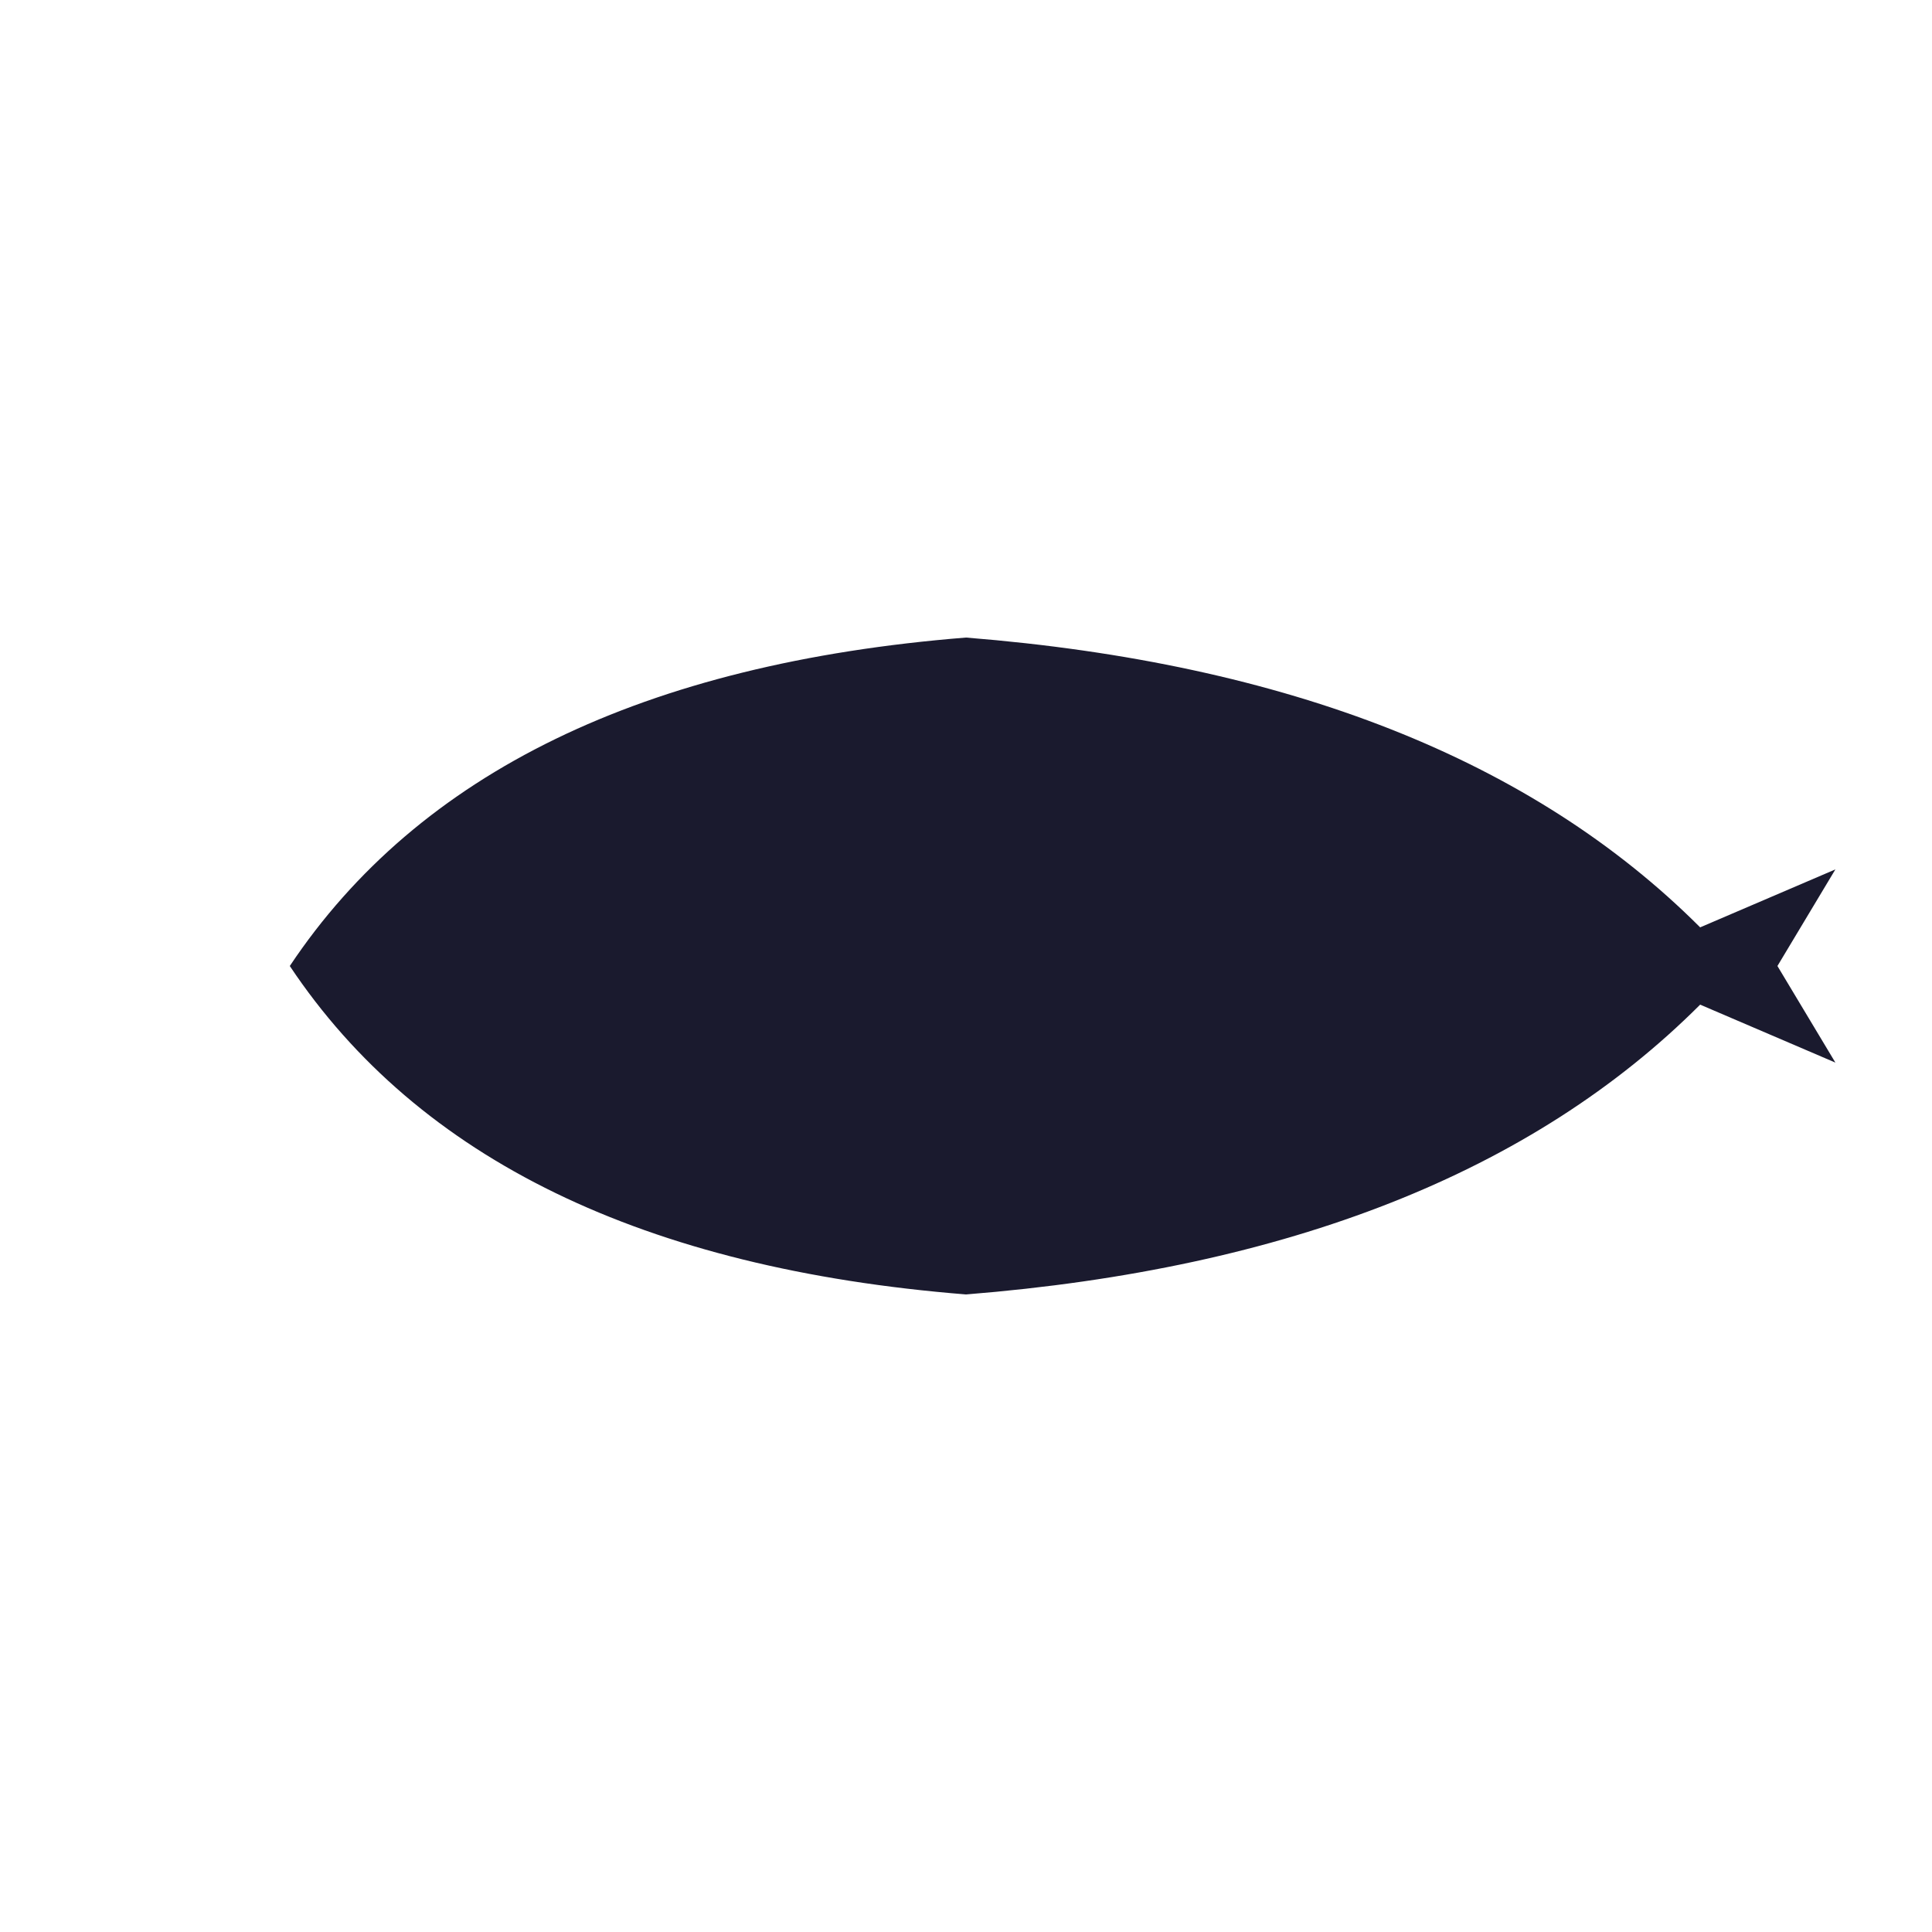
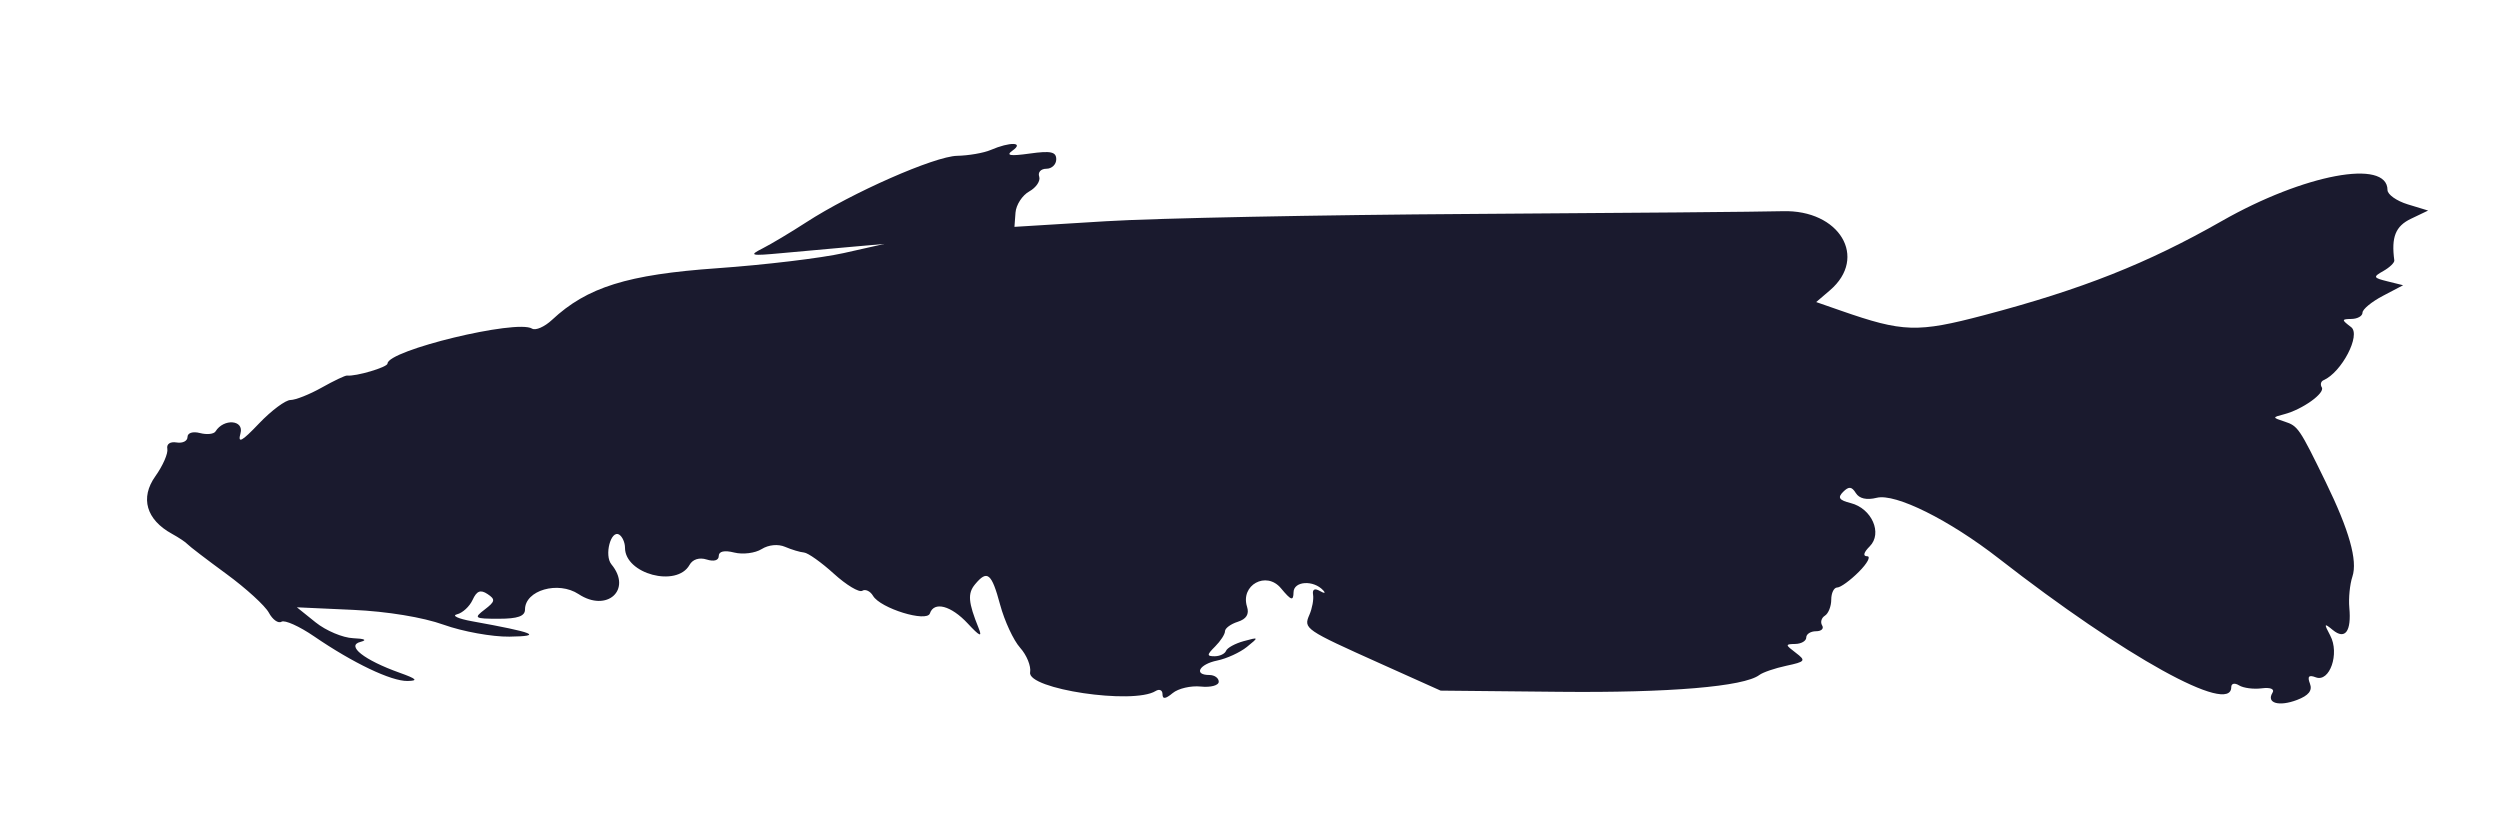
- <svg xmlns="http://www.w3.org/2000/svg" viewBox="0 0 100 100">
-   <path d="M15,50 Q25,35 50,33 Q75,35 88,48 L95,45 L92,50 L95,55 L88,52 Q75,65 50,67 Q25,65 15,50 Z M18,45 L5,35 M18,48 L5,45 M18,52 L5,55 M18,55 L5,65" fill="#1a1a2e" />
+ <svg xmlns="http://www.w3.org/2000/svg" width="400" height="133" viewBox="0 0 400 133" version="1.1">
+   <path d="M 158.500 24 C 157.400 24.473, 154.991 24.891, 153.147 24.930 C 149.530 25.006, 136.290 30.837, 129 35.566 C 126.525 37.171, 123.375 39.054, 122 39.751 C 119.767 40.882, 120.087 40.963, 125 40.507 C 128.025 40.226, 132.975 39.779, 136 39.513 L 141.500 39.029 135 40.490 C 131.425 41.294, 122.319 42.386, 114.764 42.916 C 100.387 43.926, 93.939 45.941, 88.324 51.180 C 87.127 52.296, 85.688 52.925, 85.125 52.577 C 82.663 51.056, 62.016 56.050, 62.004 58.171 C 62 58.755, 56.916 60.260, 55.524 60.089 C 55.244 60.054, 53.423 60.920, 51.477 62.013 C 49.531 63.106, 47.284 64, 46.483 64 C 45.682 64, 43.417 65.688, 41.450 67.750 C 38.662 70.674, 38.007 71.023, 38.478 69.333 C 39.080 67.172, 35.786 66.920, 34.483 69.027 C 34.216 69.459, 33.098 69.577, 31.999 69.289 C 30.848 68.989, 30 69.259, 30 69.927 C 30 70.565, 29.212 70.955, 28.250 70.794 C 27.229 70.622, 26.613 71.048, 26.772 71.815 C 26.921 72.538, 26.056 74.517, 24.849 76.212 C 22.392 79.662, 23.398 83.147, 27.500 85.401 C 28.600 86.006, 29.725 86.756, 30 87.070 C 30.275 87.383, 33.074 89.525, 36.220 91.829 C 39.366 94.133, 42.426 96.927, 43.020 98.037 C 43.614 99.148, 44.524 99.794, 45.042 99.474 C 45.560 99.154, 47.899 100.205, 50.242 101.809 C 56.483 106.084, 62.602 109.006, 65.210 108.956 C 66.971 108.922, 66.674 108.617, 63.921 107.633 C 58.265 105.611, 55.334 103.306, 57.658 102.707 C 58.807 102.411, 58.372 102.187, 56.500 102.111 C 54.850 102.045, 52.150 100.905, 50.500 99.580 L 47.500 97.169 56.500 97.579 C 61.963 97.828, 67.661 98.765, 71 99.962 C 74.025 101.047, 78.750 101.903, 81.500 101.864 C 86.968 101.787, 85.602 101.225, 75.500 99.396 C 73.300 98.997, 72.228 98.499, 73.119 98.288 C 74.009 98.077, 75.134 97.037, 75.619 95.977 C 76.277 94.539, 76.880 94.302, 78 95.044 C 79.297 95.904, 79.238 96.238, 77.559 97.519 C 75.749 98.900, 75.900 99, 79.809 99 C 82.835 99, 84 98.590, 84 97.526 C 84 94.438, 89.314 92.909, 92.575 95.058 C 97.111 98.049, 101.186 94.358, 97.829 90.298 C 96.647 88.869, 97.733 84.717, 99.072 85.544 C 99.582 85.860, 100 86.807, 100 87.649 C 100 91.833, 108.282 94.034, 110.320 90.392 C 110.829 89.484, 111.892 89.148, 113.074 89.524 C 114.230 89.890, 115 89.665, 115 88.959 C 115 88.206, 115.894 88.008, 117.488 88.408 C 118.856 88.751, 120.822 88.504, 121.855 87.858 C 122.978 87.157, 124.494 87.011, 125.618 87.496 C 126.653 87.942, 128.016 88.350, 128.647 88.403 C 129.278 88.457, 131.426 89.983, 133.420 91.795 C 135.414 93.607, 137.458 94.835, 137.961 94.524 C 138.465 94.213, 139.242 94.579, 139.689 95.338 C 140.862 97.332, 148.292 99.625, 148.785 98.144 C 149.444 96.168, 152.171 96.893, 154.831 99.750 C 156.770 101.833, 157.195 102.015, 156.582 100.500 C 154.915 96.380, 154.797 94.949, 156.004 93.495 C 157.970 91.126, 158.654 91.681, 160.019 96.750 C 160.723 99.362, 162.162 102.462, 163.219 103.638 C 164.275 104.815, 164.995 106.586, 164.819 107.576 C 164.345 110.250, 181.313 112.779, 184.891 110.568 C 185.501 110.190, 186 110.414, 186 111.063 C 186 111.903, 186.470 111.855, 187.625 110.896 C 188.519 110.154, 190.544 109.683, 192.125 109.849 C 193.706 110.015, 195 109.667, 195 109.075 C 195 108.484, 194.325 108, 193.500 108 C 190.929 108, 191.859 106.279, 194.750 105.687 C 196.262 105.377, 198.400 104.398, 199.500 103.510 C 201.452 101.935, 201.440 101.913, 199 102.580 C 197.625 102.957, 196.350 103.655, 196.167 104.132 C 195.983 104.609, 195.164 105, 194.345 105 C 193.063 105, 193.075 104.782, 194.429 103.429 C 195.293 102.564, 196 101.470, 196 100.996 C 196 100.522, 196.919 99.843, 198.042 99.487 C 199.421 99.049, 199.903 98.270, 199.528 97.087 C 198.423 93.606, 202.610 91.309, 204.946 94.114 C 206.601 96.100, 206.939 96.208, 206.967 94.756 C 207.001 92.956, 210.174 92.764, 211.724 94.468 C 212.151 94.937, 211.907 94.978, 211.183 94.560 C 210.346 94.076, 209.948 94.291, 210.091 95.150 C 210.214 95.892, 209.954 97.333, 209.512 98.351 C 208.537 100.598, 208.697 100.708, 221 106.234 L 230.500 110.500 249.500 110.690 C 267.072 110.866, 279.063 109.856, 281.500 107.995 C 282.050 107.575, 283.991 106.912, 285.813 106.522 C 288.876 105.867, 288.990 105.709, 287.313 104.438 C 285.617 103.152, 285.613 103.062, 287.250 103.032 C 288.212 103.014, 289 102.550, 289 102 C 289 101.450, 289.702 101, 290.559 101 C 291.416 101, 291.859 100.581, 291.543 100.069 C 291.226 99.557, 291.425 98.856, 291.984 98.510 C 292.543 98.165, 293 97.009, 293 95.941 C 293 94.873, 293.430 94, 293.955 94 C 294.480 94, 296.034 92.875, 297.409 91.500 C 298.784 90.125, 299.383 89, 298.740 89 C 298.022 89, 298.182 88.390, 299.153 87.418 C 301.242 85.329, 299.487 81.341, 296.105 80.491 C 294.258 80.027, 293.982 79.618, 294.897 78.703 C 295.812 77.788, 296.278 77.832, 296.934 78.894 C 297.482 79.780, 298.671 80.048, 300.273 79.646 C 303.264 78.896, 311.872 83.176, 319.813 89.361 C 339.996 105.082, 357 114.493, 357 109.941 C 357 109.345, 357.547 109.223, 358.250 109.660 C 358.938 110.088, 360.563 110.301, 361.862 110.133 C 363.270 109.951, 363.971 110.238, 363.596 110.845 C 362.577 112.493, 364.625 113.093, 367.518 111.993 C 369.390 111.281, 370.018 110.488, 369.590 109.375 C 369.149 108.225, 369.410 107.943, 370.521 108.370 C 372.753 109.226, 374.369 104.561, 372.836 101.685 C 371.806 99.751, 371.854 99.649, 373.247 100.799 C 375.216 102.422, 376.246 101.030, 375.892 97.227 C 375.752 95.727, 375.974 93.489, 376.385 92.254 C 377.241 89.680, 375.876 84.844, 372.117 77.133 C 367.900 68.485, 367.676 68.155, 365.539 67.456 C 363.549 66.804, 363.547 66.776, 365.458 66.281 C 368.374 65.525, 372.054 62.896, 371.485 61.976 C 371.211 61.533, 371.336 61.020, 371.763 60.835 C 374.667 59.579, 377.791 53.566, 376.177 52.338 C 374.616 51.152, 374.621 51.061, 376.250 51.032 C 377.212 51.014, 378 50.562, 378 50.026 C 378 49.490, 379.462 48.283, 381.250 47.343 L 384.500 45.636 382 45.016 C 379.701 44.446, 379.648 44.313, 381.340 43.358 C 382.351 42.787, 383.139 42.023, 383.090 41.660 C 382.584 37.933, 383.282 36.186, 385.750 35.005 L 388.500 33.688 385.250 32.700 C 383.462 32.156, 382 31.121, 382 30.401 C 382 25.366, 368.652 27.865, 355.496 35.362 C 343.558 42.165, 333.125 46.297, 317.432 50.435 C 306.778 53.245, 304.483 53.172, 294.546 49.708 L 290.591 48.330 292.796 46.443 C 298.924 41.195, 294.325 33.522, 285.213 33.791 C 282.071 33.884, 259.700 34.082, 235.500 34.232 C 211.300 34.381, 184.933 34.907, 176.906 35.400 L 162.312 36.296 162.480 34.028 C 162.571 32.780, 163.560 31.251, 164.677 30.630 C 165.793 30.008, 166.510 28.938, 166.270 28.250 C 166.030 27.563, 166.546 27, 167.417 27 C 168.287 27, 169 26.320, 169 25.488 C 169 24.283, 168.137 24.097, 164.750 24.569 C 161.592 25.009, 160.886 24.888, 162 24.096 C 163.927 22.728, 161.609 22.664, 158.500 24" stroke="none" fill="#1a1a2e" fill-rule="evenodd" />
</svg>
